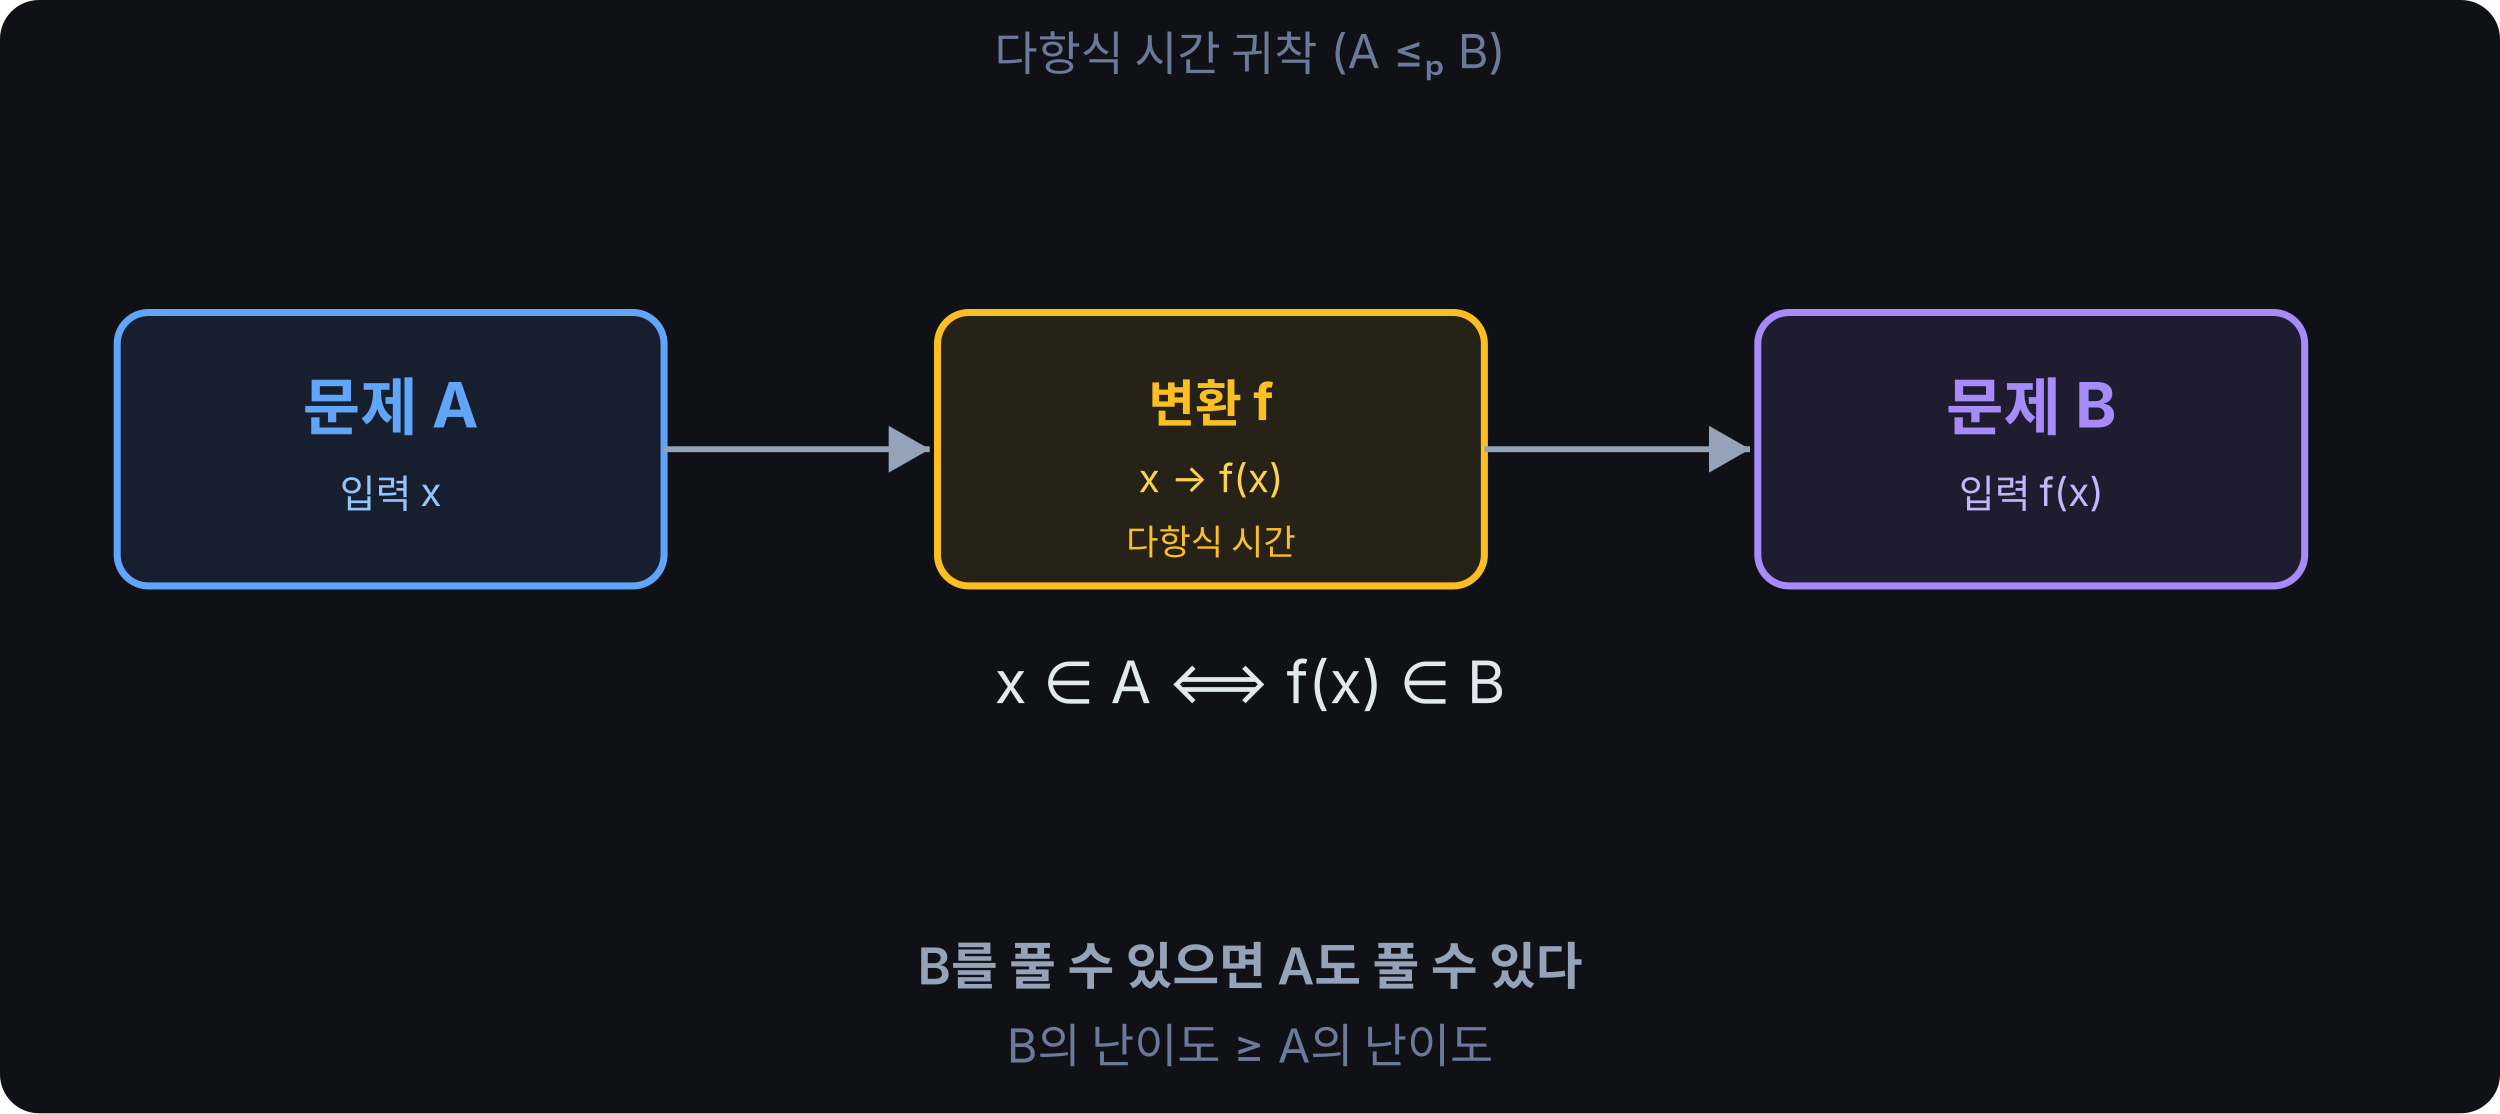
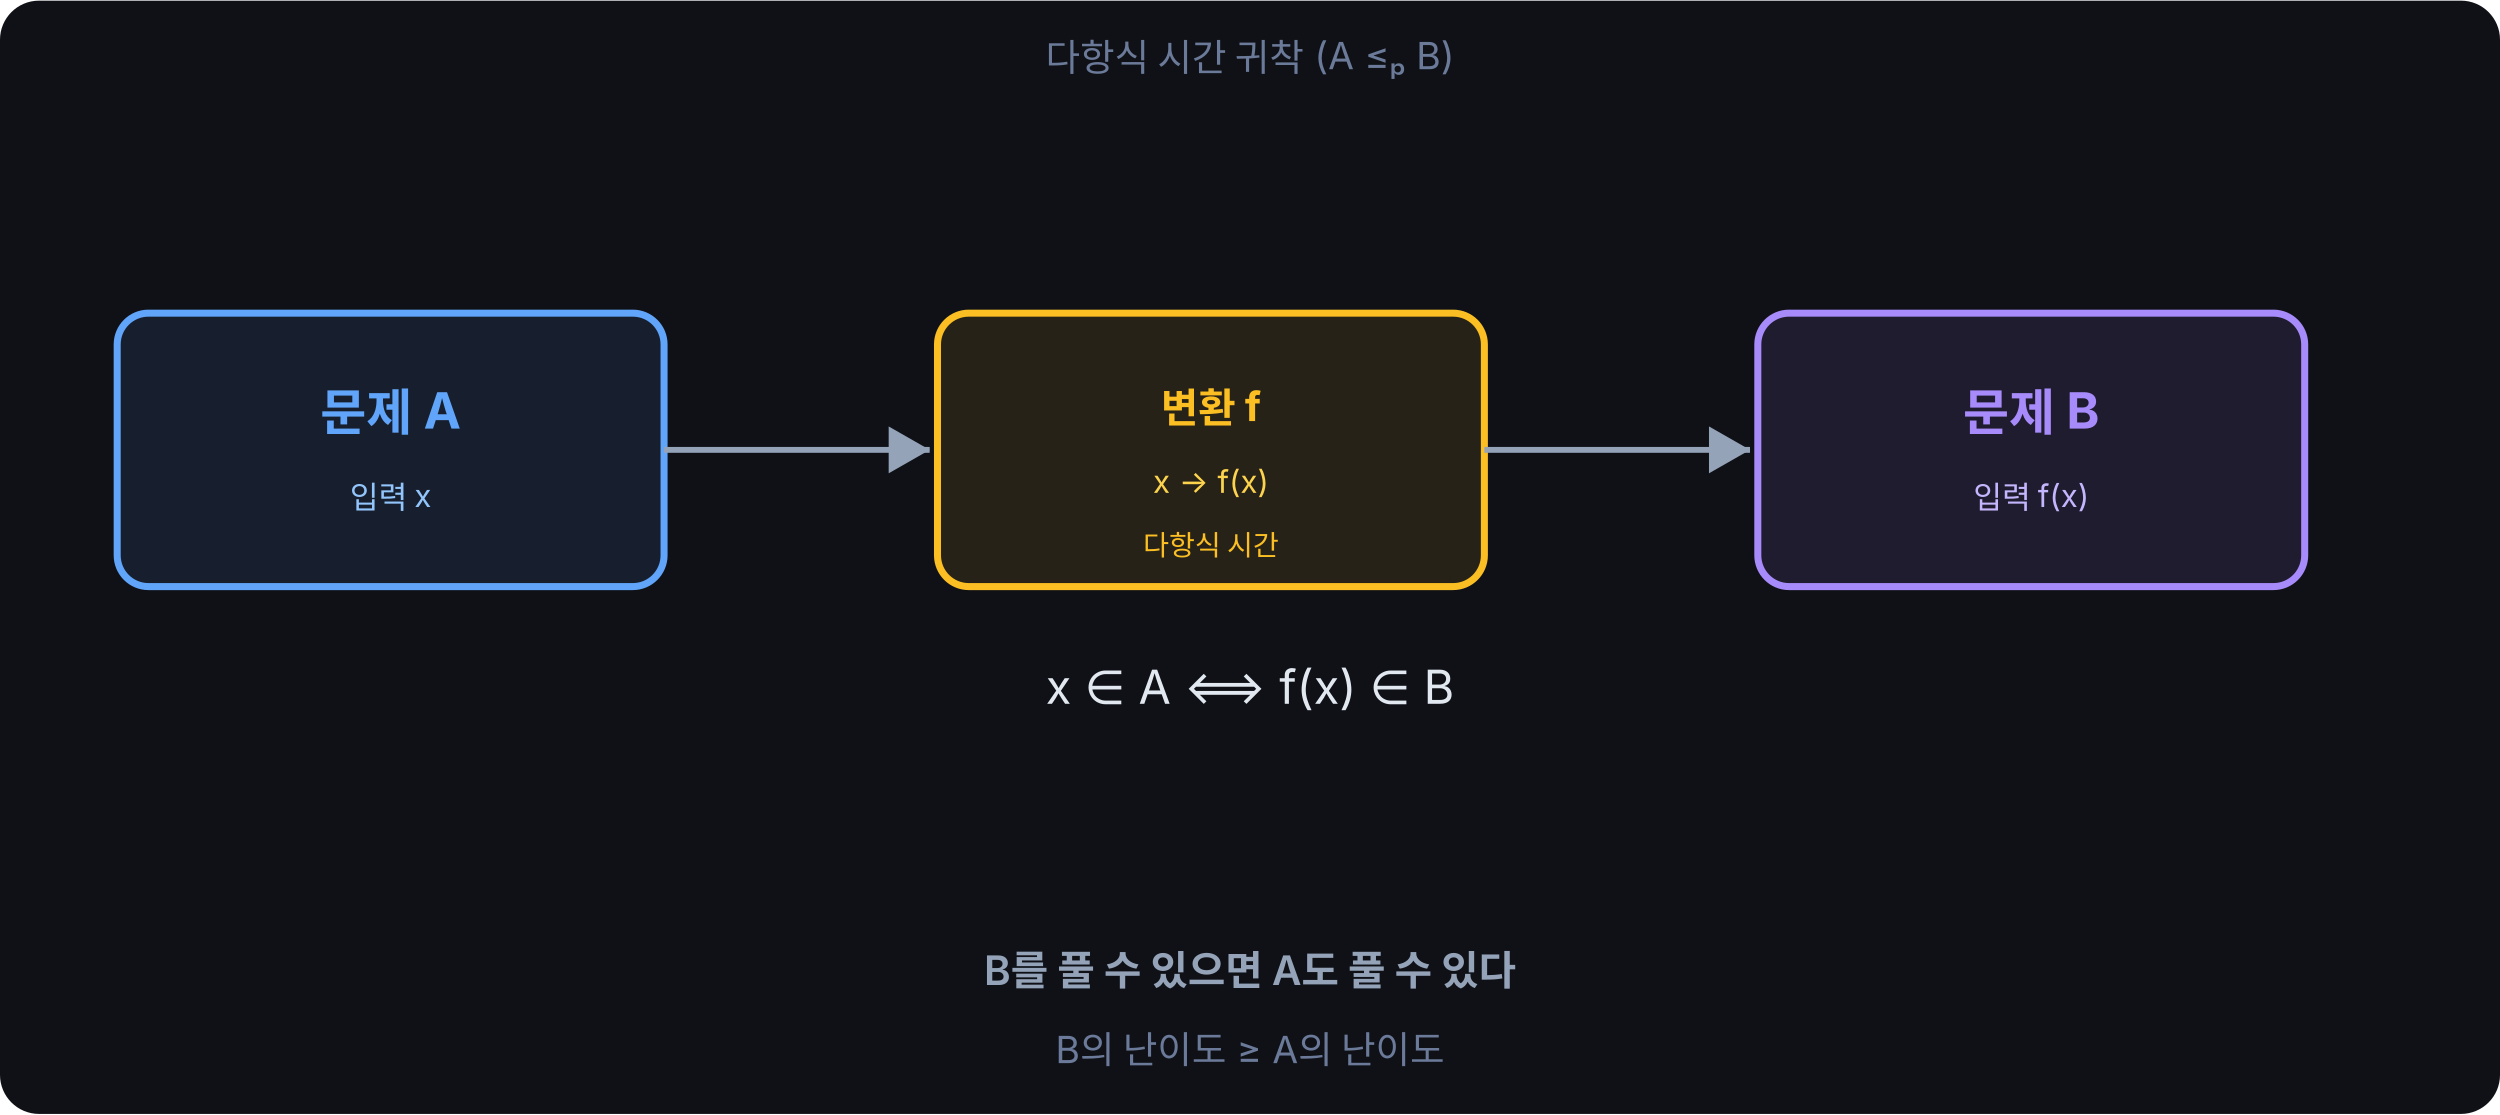
- <svg xmlns="http://www.w3.org/2000/svg" viewBox="0 0 640 285" width="640" height="285">
+ <svg xmlns="http://www.w3.org/2000/svg" viewBox="0 0 640 285" width="960" height="428">
  <rect width="640" height="285" fill="#0f1117" rx="10" />
-   <text x="320" y="18" text-anchor="middle" font-family="system-ui,-apple-system,sans-serif" font-size="12" fill="#6b7a99">다항식 시간 귀착 (A ≤ₚ B)</text>
+   <text x="320" y="18" text-anchor="middle" font-family="system-ui,-apple-system,sans-serif" font-size="9.6" fill="#6b7a99">다항식 시간 귀착 (A ≤ₚ B)</text>
  <defs>
    <marker id="arr" markerWidth="8" markerHeight="8" refX="7" refY="4" orient="auto">
      <polygon points="0,0 7,4 0,8" fill="#94a3b8" />
    </marker>
  </defs>
  <rect x="30" y="80" width="140" height="70" rx="8" fill="rgba(96,165,250,0.1)" stroke="#60a5fa" stroke-width="1.8" />
-   <text x="100" y="110" text-anchor="middle" font-family="system-ui,-apple-system,sans-serif" font-size="16" font-weight="700" fill="#60a5fa">문제 A</text>
-   <text x="100" y="130" text-anchor="middle" font-family="system-ui,-apple-system,sans-serif" font-size="10" fill="#93c5fd">입력 x</text>
+   <text x="100" y="110" text-anchor="middle" font-family="system-ui,-apple-system,sans-serif" font-size="12.8" font-weight="700" fill="#60a5fa">문제 A</text>
+   <text x="100" y="130" text-anchor="middle" font-family="system-ui,-apple-system,sans-serif" font-size="8" fill="#93c5fd">입력 x</text>
  <rect x="240" y="80" width="140" height="70" rx="8" fill="rgba(251,191,36,0.1)" stroke="#fbbf24" stroke-width="1.8" />
-   <text x="310" y="108" text-anchor="middle" font-family="system-ui,-apple-system,sans-serif" font-size="13" font-weight="700" fill="#fbbf24">변환 f</text>
-   <text x="310" y="126" text-anchor="middle" font-family="system-ui,-apple-system,sans-serif" font-size="10" fill="#fcd34d">x → f(x)</text>
-   <text x="310" y="142" text-anchor="middle" font-family="system-ui,-apple-system,sans-serif" font-size="9" fill="#fbbf24">다항식 시간</text>
+   <text x="310" y="108" text-anchor="middle" font-family="system-ui,-apple-system,sans-serif" font-size="10.4" font-weight="700" fill="#fbbf24">변환 f</text>
+   <text x="310" y="126" text-anchor="middle" font-family="system-ui,-apple-system,sans-serif" font-size="8" fill="#fcd34d">x → f(x)</text>
+   <text x="310" y="142" text-anchor="middle" font-family="system-ui,-apple-system,sans-serif" font-size="7.2" fill="#fbbf24">다항식 시간</text>
  <rect x="450" y="80" width="140" height="70" rx="8" fill="rgba(167,139,250,0.1)" stroke="#a78bfa" stroke-width="1.8" />
-   <text x="520" y="110" text-anchor="middle" font-family="system-ui,-apple-system,sans-serif" font-size="16" font-weight="700" fill="#a78bfa">문제 B</text>
-   <text x="520" y="130" text-anchor="middle" font-family="system-ui,-apple-system,sans-serif" font-size="10" fill="#c4b5fd">입력 f(x)</text>
+   <text x="520" y="110" text-anchor="middle" font-family="system-ui,-apple-system,sans-serif" font-size="12.8" font-weight="700" fill="#a78bfa">문제 B</text>
+   <text x="520" y="130" text-anchor="middle" font-family="system-ui,-apple-system,sans-serif" font-size="8" fill="#c4b5fd">입력 f(x)</text>
  <line x1="170" y1="115" x2="238" y2="115" stroke="#94a3b8" stroke-width="1.5" marker-end="url(#arr)" />
  <line x1="380" y1="115" x2="448" y2="115" stroke="#94a3b8" stroke-width="1.5" marker-end="url(#arr)" />
-   <text x="320" y="180" text-anchor="middle" font-family="system-ui,-apple-system,sans-serif" font-size="15" fill="#e2e8f0">x ∈ A  ⟺  f(x) ∈ B</text>
-   <text x="320" y="252" text-anchor="middle" font-family="system-ui,-apple-system,sans-serif" font-size="13" font-weight="600" fill="#94a3b8">B를 풀 수 있으면 A도 풀 수 있다</text>
-   <text x="320" y="272" text-anchor="middle" font-family="system-ui,-apple-system,sans-serif" font-size="12" fill="#6b7a99">B의 난이도 ≥ A의 난이도</text>
+   <text x="320" y="180" text-anchor="middle" font-family="system-ui,-apple-system,sans-serif" font-size="12" fill="#e2e8f0">x ∈ A  ⟺  f(x) ∈ B</text>
+   <text x="320" y="252" text-anchor="middle" font-family="system-ui,-apple-system,sans-serif" font-size="10.4" font-weight="600" fill="#94a3b8">B를 풀 수 있으면 A도 풀 수 있다</text>
+   <text x="320" y="272" text-anchor="middle" font-family="system-ui,-apple-system,sans-serif" font-size="9.6" fill="#6b7a99">B의 난이도 ≥ A의 난이도</text>
</svg>
